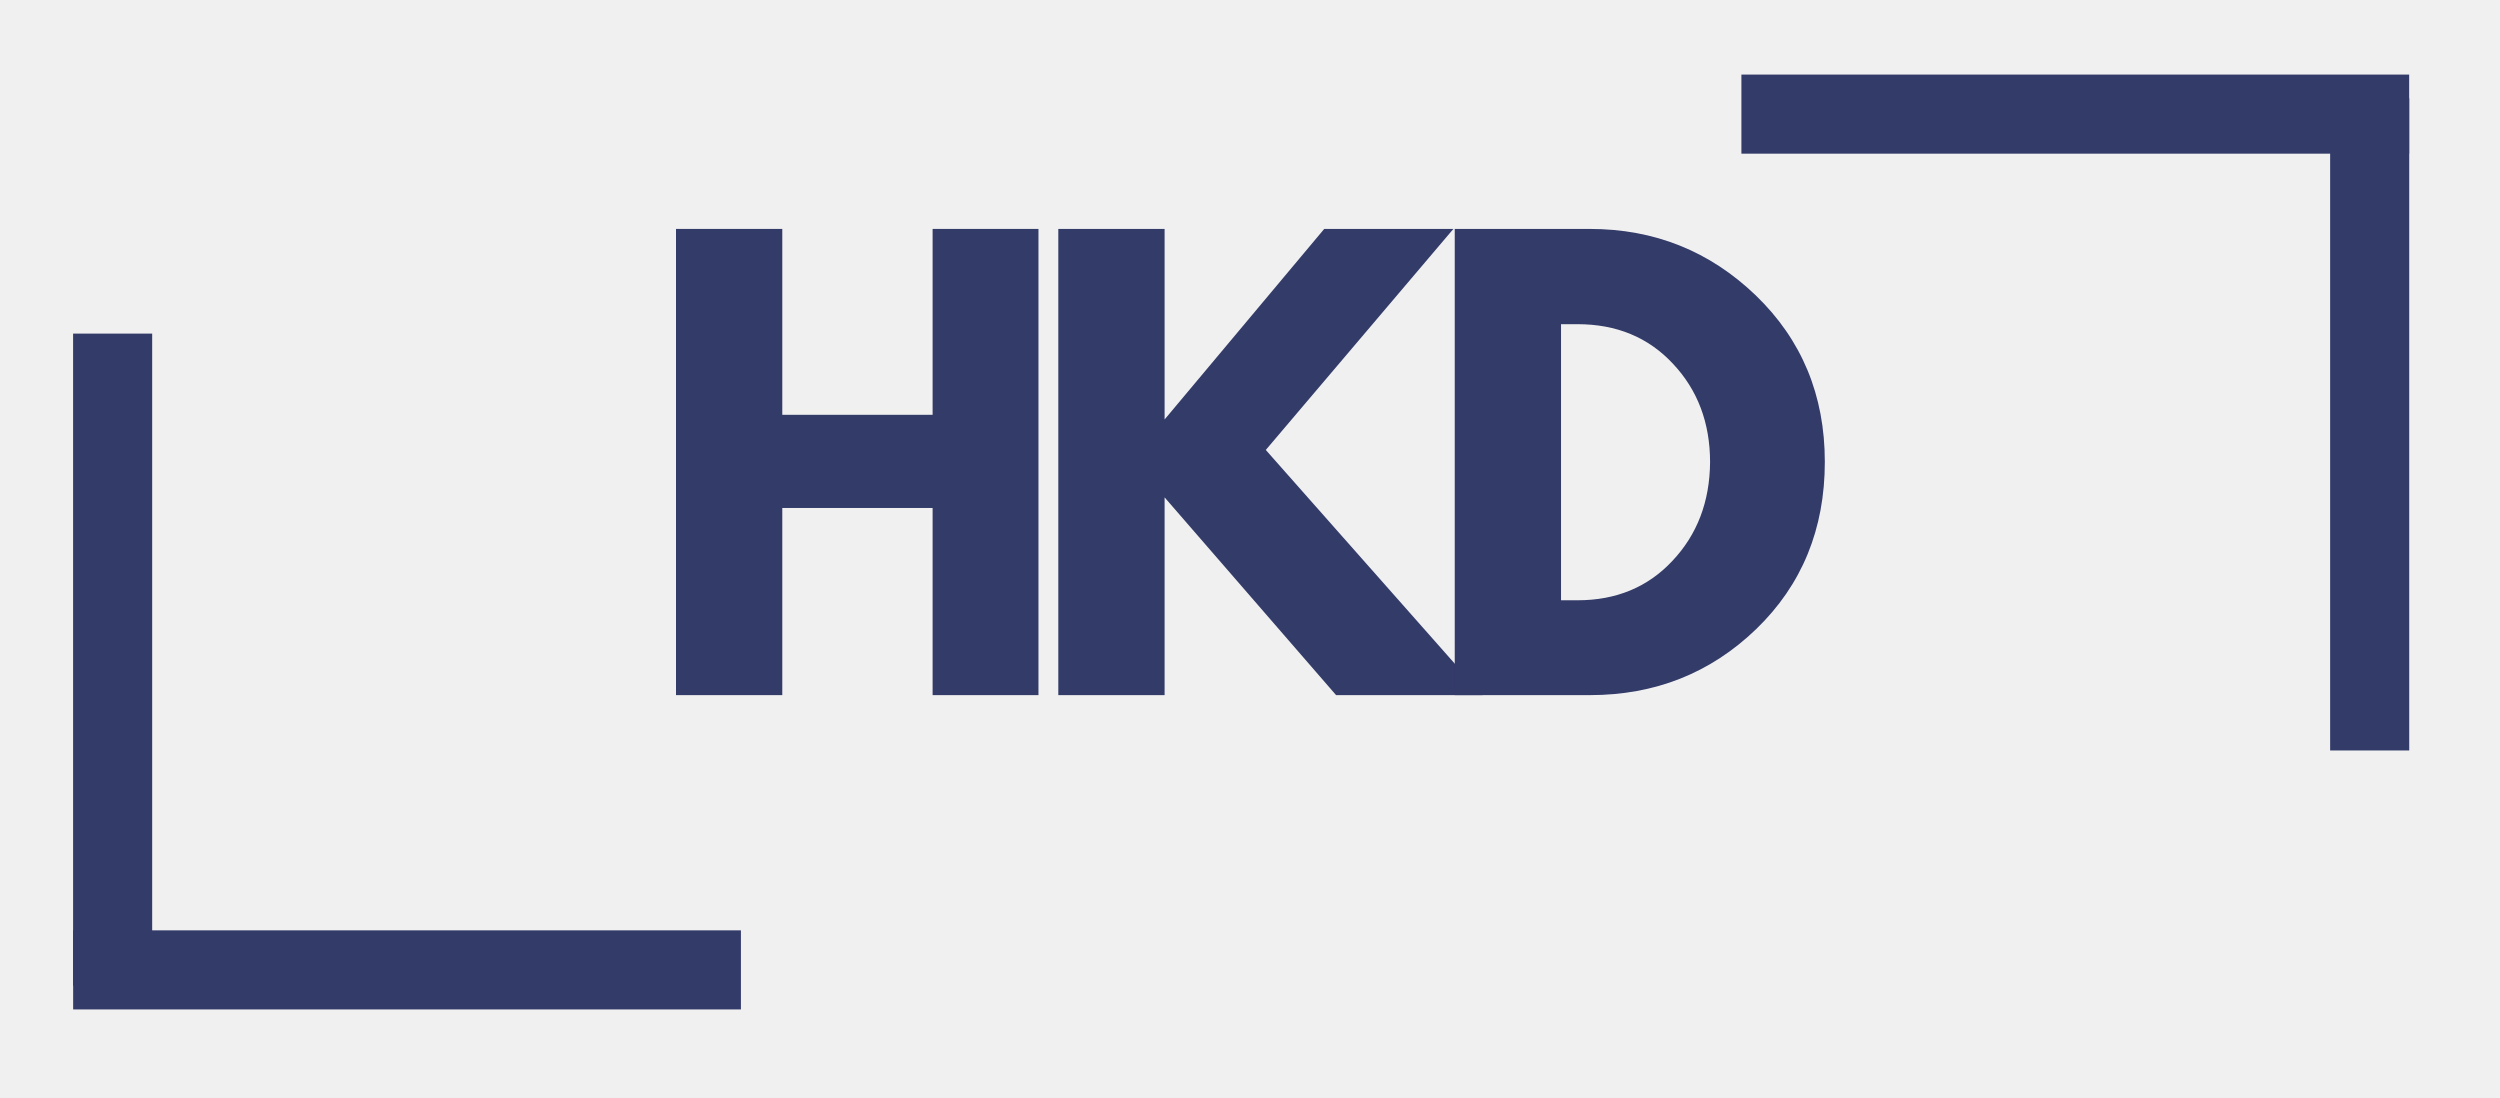
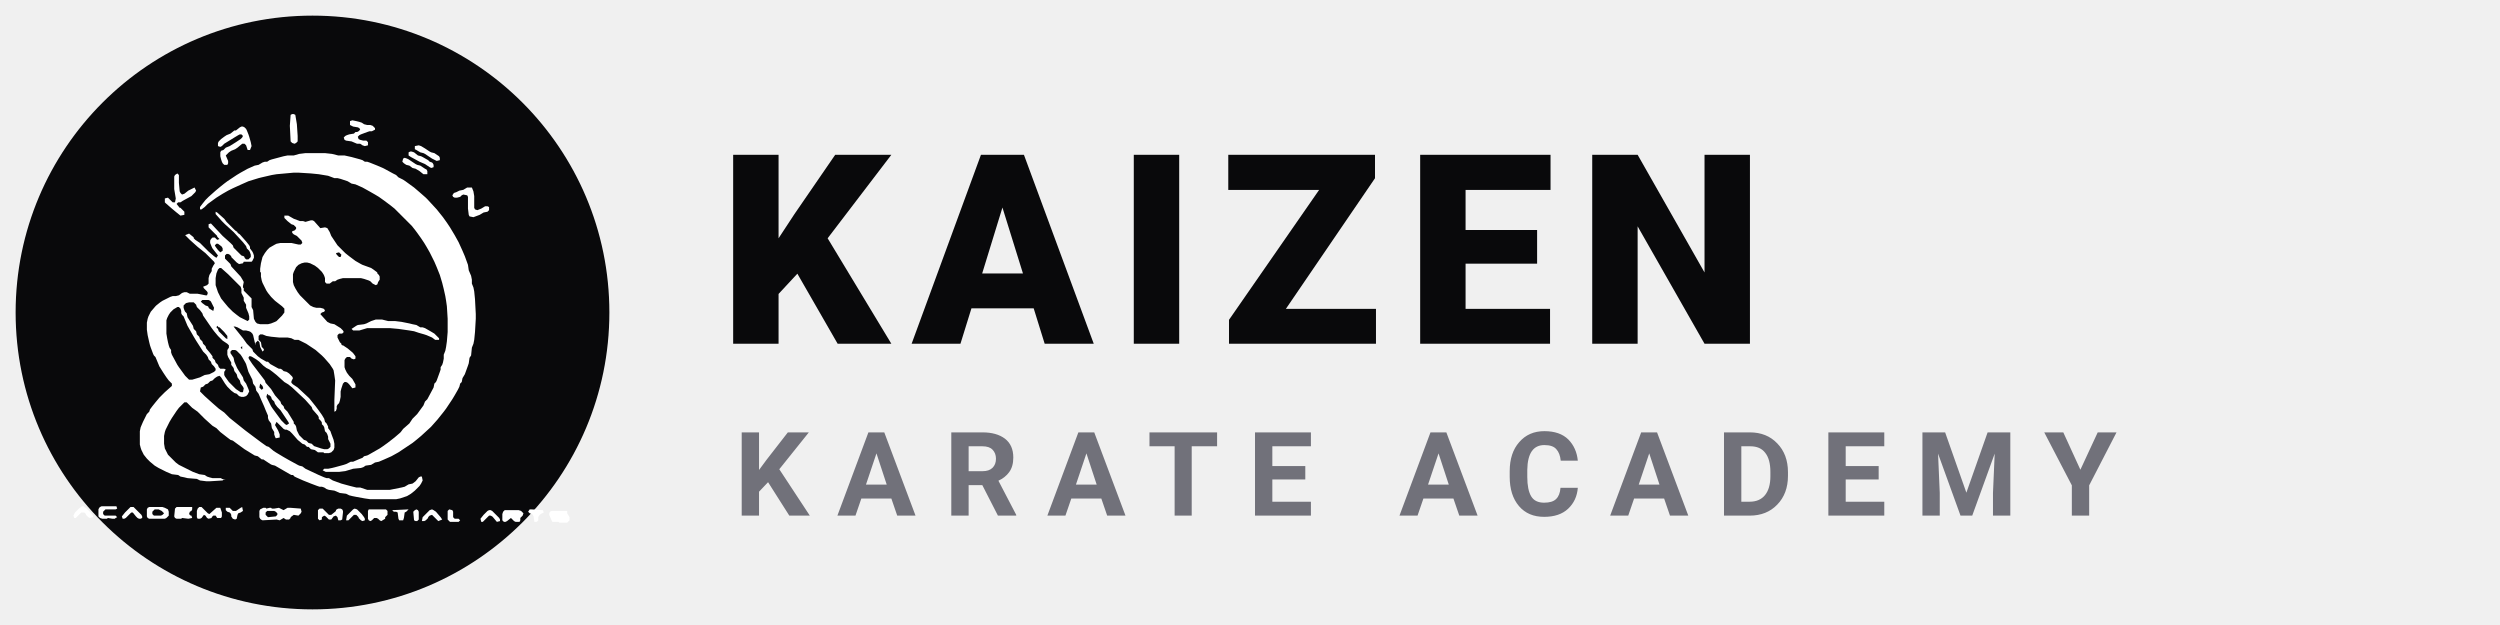
- <svg xmlns="http://www.w3.org/2000/svg" width="123" zoomAndPan="magnify" viewBox="0 0 92.25 40.5" height="54" preserveAspectRatio="xMidYMid meet" version="1.0">
-   <defs>
-     <g />
-   </defs>
-   <g fill="#333b69" fill-opacity="1">
-     <g transform="translate(23.69435, 25.65032)">
-       <g>
-         <path d="M 5.172 -6.906 L 5.172 0 L 1.25 0 L 1.25 -17.203 L 5.172 -17.203 L 5.172 -10.344 L 10.719 -10.344 L 10.719 -17.203 L 14.625 -17.203 L 14.625 0 L 10.719 0 L 10.719 -6.906 Z M 5.172 -6.906 " />
-       </g>
-     </g>
-   </g>
-   <g fill="#333b69" fill-opacity="1">
-     <g transform="translate(37.80159, 25.65032)">
-       <g>
-         <path d="M 16.906 0 L 11.5 0 L 5.172 -7.297 L 5.172 0 L 1.25 0 L 1.25 -17.203 L 5.172 -17.203 L 5.172 -10.172 L 11.062 -17.203 L 15.828 -17.203 L 8.906 -9.047 Z M 16.906 0 " />
-       </g>
-     </g>
-   </g>
-   <g fill="#333b69" fill-opacity="1">
-     <g transform="translate(52.4298, 25.65032)">
-       <g>
-         <path d="M 1.25 -17.203 L 6.234 -17.203 C 8.617 -17.203 10.66 -16.383 12.359 -14.75 C 14.055 -13.113 14.906 -11.066 14.906 -8.609 C 14.906 -6.129 14.062 -4.07 12.375 -2.438 C 10.688 -0.812 8.641 0 6.234 0 L 1.25 0 Z M 5.172 -3.5 L 5.781 -3.5 C 7.207 -3.5 8.375 -3.984 9.281 -4.953 C 10.195 -5.922 10.66 -7.133 10.672 -8.594 C 10.672 -10.051 10.211 -11.266 9.297 -12.234 C 8.391 -13.203 7.219 -13.688 5.781 -13.688 L 5.172 -13.688 Z M 5.172 -3.5 " />
-       </g>
-     </g>
-   </g>
-   <path stroke-linecap="butt" transform="matrix(0.291838, 0, 0, 0.291838, 2.698012, 34.32939)" fill="none" stroke-linejoin="miter" d="M 0.004 5.002 L 84.437 5.002 " stroke="#333b69" stroke-width="10" stroke-opacity="1" stroke-miterlimit="4" />
-   <path stroke-linecap="butt" transform="matrix(0, 0.291838, -0.291838, 0, 5.614894, 12.30781)" fill="none" stroke-linejoin="miter" d="M 0.003 4.998 L 82.468 4.998 " stroke="#333b69" stroke-width="10" stroke-opacity="1" stroke-miterlimit="4" />
-   <path stroke-linecap="butt" transform="matrix(-0.291838, 0, 0, -0.291838, 88.89878, 5.669617)" fill="none" stroke-linejoin="miter" d="M 0.001 4.998 L 84.434 4.998 " stroke="#333b69" stroke-width="10" stroke-opacity="1" stroke-miterlimit="4" />
-   <path stroke-linecap="butt" transform="matrix(0, -0.291838, 0.291838, 0, 85.98189, 27.69119)" fill="none" stroke-linejoin="miter" d="M -0.001 5.001 L 82.464 5.001 " stroke="#333b69" stroke-width="10" stroke-opacity="1" stroke-miterlimit="4" />
+ <svg xmlns="http://www.w3.org/2000/svg" viewBox="0 0 160 40" width="160" height="40">
+   <circle cx="20" cy="20" r="19" fill="#09090b" />
+   <path fill="#ffffff" fill-rule="evenodd" d="M 35.3 32.7 L 35.2 32.75 L 35.15 32.85 L 35.15 32.95 L 35.3 33.3 L 35.35 33.4 L 35.75 33.4 L 35.8 33.45 L 36.3 33.45 L 36.45 33.3 L 36.45 33.1 L 36.3 32.85 L 36.3 32.7 Z M 32.3 32.65 L 32.2 32.75 L 32.15 32.9 L 32.15 33.2 L 32.15 33.3 L 32.25 33.4 L 32.35 33.4 L 32.45 33.35 L 32.7 33.15 L 32.9 33.35 L 33.0 33.4 L 33.25 33.4 L 33.3 33.3 L 33.3 33.15 L 33.45 33.0 L 33.5 32.85 L 33.35 32.7 L 33.2 32.65 L 32.65 32.65 Z M 31.3 32.65 L 31.2 32.7 L 30.95 32.95 L 30.75 33.2 L 30.8 33.4 L 30.9 33.4 L 31.3 33.0 L 31.4 33.0 L 31.5 33.05 L 31.55 33.1 L 31.8 33.4 L 32.0 33.35 L 32.0 33.25 L 31.95 33.15 L 31.5 32.7 L 31.4 32.65 Z M 33.9 32.6 L 33.8 32.75 L 33.9 32.85 L 34.05 32.9 L 34.1 32.95 L 34.15 33.05 L 34.2 33.4 L 34.35 33.4 L 34.45 33.3 L 34.45 33.1 L 34.5 33.0 L 34.6 32.9 L 34.8 32.8 L 34.75 32.65 L 34.0 32.6 Z M 28.75 32.6 L 28.65 32.7 L 28.65 33.25 L 28.8 33.4 L 29.35 33.4 L 29.45 33.3 L 29.35 33.2 L 29.1 33.2 L 29.0 33.1 L 29.0 32.75 L 28.95 32.65 Z M 27.5 32.65 L 27.05 33.1 L 27.0 33.35 L 27.15 33.35 L 27.25 33.3 L 27.4 33.15 L 27.4 33.1 L 27.5 33.0 L 27.65 32.95 L 28.05 33.35 L 28.3 33.25 L 28.2 33.1 L 27.9 32.75 L 27.75 32.65 L 27.65 32.6 Z M 26.65 32.6 L 26.55 32.65 L 26.45 32.75 L 26.5 33.3 L 26.6 33.35 L 26.7 33.35 L 26.8 33.25 L 26.8 32.75 L 26.75 32.65 Z M 25.1 32.65 L 25.2 32.75 L 25.35 32.75 L 25.45 32.8 L 25.5 33.2 L 25.55 33.3 L 25.8 33.3 L 25.85 33.15 L 25.9 32.8 L 26.0 32.75 L 26.15 32.6 Z M 23.6 32.6 L 23.55 32.7 L 23.55 33.2 L 23.6 33.3 L 23.7 33.35 L 23.8 33.3 L 23.95 33.15 L 24.1 33.15 L 24.2 33.2 L 24.3 33.3 L 24.4 33.35 L 24.65 33.2 L 24.65 33.1 L 24.8 32.95 L 24.8 32.7 L 24.7 32.6 Z M 22.7 32.55 L 22.6 32.6 L 22.2 33.0 L 22.15 33.3 L 22.3 33.3 L 22.65 32.95 L 22.8 32.95 L 22.95 33.1 L 22.95 33.15 L 23.1 33.3 L 23.2 33.35 L 23.35 33.3 L 23.35 33.2 L 23.3 33.1 L 23.15 32.9 L 23.05 32.8 L 22.85 32.6 Z M 20.45 32.55 L 20.35 32.65 L 20.35 33.2 L 20.45 33.3 L 20.6 33.25 L 20.6 33.1 L 20.75 33.0 L 20.85 33.05 L 21.05 33.25 L 21.2 33.25 L 21.35 33.05 L 21.5 33.0 L 21.6 33.1 L 21.65 33.3 L 21.8 33.3 L 21.9 33.25 L 21.95 32.8 L 21.95 32.7 L 21.9 32.6 L 21.8 32.55 L 21.65 32.55 L 21.55 32.6 L 21.5 32.65 L 21.5 32.7 L 21.45 32.75 L 21.2 32.95 L 21.05 32.95 L 20.65 32.55 Z M 16.85 32.5 L 16.65 32.6 L 16.6 32.7 L 16.6 33.1 L 16.65 33.2 L 16.7 33.25 L 16.8 33.3 L 17.7 33.25 L 17.9 33.3 L 18.15 33.15 L 18.3 33.25 L 18.5 33.25 L 18.6 33.15 L 18.6 33.1 L 18.8 32.95 L 19.1 33.0 L 19.25 32.85 L 19.3 32.75 L 19.25 32.55 L 18.6 32.5 L 18.4 32.5 L 18.15 32.65 L 18.05 32.6 L 17.85 32.5 L 17.55 32.55 L 17.4 32.55 L 17.35 32.5 L 17.25 32.5 L 17.05 32.55 L 17.0 32.5 Z M 17.1 32.7 L 17.2 32.7 L 17.55 32.7 L 17.65 32.75 L 17.75 32.85 L 17.75 32.95 L 17.65 33.05 L 17.15 33.1 L 17.0 32.95 L 17.0 32.8 Z M 15.5 32.45 L 15.4 32.5 L 15.1 32.7 L 14.9 32.7 L 14.7 32.5 L 14.45 32.5 L 14.45 32.65 L 14.55 32.75 L 14.7 32.8 L 14.75 32.85 L 14.8 32.95 L 14.8 33.05 L 14.9 33.2 L 15.05 33.25 L 15.15 33.2 L 15.2 32.95 L 15.25 32.85 L 15.4 32.8 L 15.55 32.7 Z M 12.75 32.45 L 12.65 32.55 L 12.6 32.7 L 12.6 33.1 L 12.65 33.2 L 12.8 33.2 L 12.9 33.15 L 13.05 32.95 L 13.15 33.0 L 13.25 33.15 L 13.35 33.2 L 13.55 33.15 L 13.55 33.1 L 13.65 33.0 L 13.8 33.0 L 13.9 33.15 L 14.15 33.15 L 14.2 33.05 L 14.2 32.8 L 14.1 32.5 L 13.85 32.5 L 13.4 32.9 L 13.3 32.85 L 12.9 32.45 Z M 11.3 32.45 L 11.2 32.55 L 11.15 33.05 L 11.2 33.15 L 11.3 33.2 L 11.6 33.2 L 11.65 33.15 L 12.05 33.2 L 12.3 33.15 L 12.25 33.0 L 12.2 33.0 L 12.1 32.9 L 12.15 32.75 L 12.25 32.7 L 12.3 32.6 L 12.3 32.45 Z M 9.55 32.45 L 9.45 32.5 L 9.4 32.6 L 9.4 33.05 L 9.45 33.15 L 9.55 33.2 L 10.55 33.2 L 10.65 33.15 L 10.8 33.0 L 10.8 32.9 L 10.8 32.75 L 10.75 32.6 L 10.65 32.55 L 10.55 32.5 L 10.4 32.45 Z M 9.9 32.6 L 10.15 32.6 L 10.25 32.65 L 10.35 32.7 L 10.5 32.85 L 10.4 32.95 L 10.3 33.0 L 9.85 33.0 L 9.75 32.9 L 9.75 32.75 Z M 8.35 32.45 L 8.0 32.8 L 7.8 33.05 L 7.85 33.2 L 7.95 33.2 L 8.05 33.15 L 8.4 32.8 L 8.5 32.8 L 8.7 33.05 L 8.8 33.15 L 8.9 33.2 L 9.0 33.2 L 9.1 33.15 L 9.1 33.05 L 9.05 32.95 L 8.55 32.45 Z M 6.5 32.4 L 6.4 32.45 L 6.35 32.5 L 6.3 32.6 L 6.3 33.05 L 6.4 33.15 L 6.55 33.2 L 6.85 33.2 L 6.9 33.15 L 7.2 33.2 L 7.35 33.2 L 7.4 33.15 L 7.5 33.1 L 7.4 33.0 L 6.7 33.0 L 6.6 32.9 L 6.6 32.75 L 6.75 32.6 L 7.4 32.6 L 7.5 32.55 L 7.45 32.4 Z M 5.25 32.4 L 5.05 32.55 L 4.8 32.8 L 4.7 33.0 L 4.75 33.15 L 4.85 33.15 L 5.2 32.8 L 5.4 32.8 L 5.5 32.9 L 5.5 32.95 L 5.65 33.1 L 5.75 33.15 L 5.95 33.1 L 5.95 33.0 L 5.8 32.8 L 5.75 32.75 L 5.55 32.55 L 5.5 32.5 L 5.45 32.5 L 5.35 32.4 Z M 24.05 20.45 L 23.75 20.55 L 23.45 20.7 L 23.3 20.75 L 22.9 20.8 L 22.8 20.85 L 22.5 21.05 L 22.6 21.15 L 23.0 21.15 L 23.5 21.0 L 24.95 21.0 L 25.5 21.05 L 25.85 21.1 L 26.2 21.15 L 26.5 21.2 L 26.8 21.3 L 27.15 21.4 L 27.3 21.45 L 27.65 21.6 L 27.85 21.75 L 28.1 21.75 L 28.1 21.65 L 27.8 21.35 L 27.55 21.2 L 27.2 21.0 L 27.05 20.95 L 26.9 20.95 L 26.65 20.8 L 26.4 20.75 L 26.2 20.7 L 25.95 20.65 L 25.7 20.6 L 25.3 20.55 L 24.85 20.55 L 24.45 20.45 Z M 13.8 13.55 L 13.8 13.7 L 14.2 14.15 L 14.4 14.35 L 14.95 14.85 L 15.55 15.5 L 15.75 15.75 L 15.8 15.9 L 15.95 16.05 L 16.0 16.15 L 16.05 16.3 L 16.05 16.45 L 15.9 16.6 L 15.75 16.6 L 15.65 16.5 L 15.65 16.45 L 15.6 16.4 L 15.45 16.35 L 14.95 15.85 L 14.9 15.7 L 14.75 15.55 L 14.25 15.1 L 13.5 14.3 L 13.35 14.35 L 13.35 14.55 L 13.9 15.1 L 13.9 15.15 L 14.05 15.3 L 13.9 15.35 L 13.75 15.2 L 13.6 15.2 L 13.5 15.3 L 13.45 15.4 L 13.45 15.55 L 13.55 15.8 L 13.6 15.9 L 13.95 16.35 L 13.85 16.5 L 13.7 16.4 L 13.35 16.1 L 12.8 15.55 L 12.5 15.35 L 12.4 15.25 L 12.4 15.2 L 12.35 15.15 L 12.1 14.95 L 11.85 15.05 L 12.15 15.35 L 12.65 15.8 L 13.15 16.2 L 13.7 16.75 L 13.75 16.85 L 13.65 17.0 L 13.55 17.2 L 13.55 17.35 L 13.4 17.6 L 13.35 17.8 L 13.35 18.15 L 13.25 18.25 L 13.0 18.35 L 13.05 18.45 L 13.25 18.65 L 13.3 18.75 L 13.25 18.9 L 13.15 18.9 L 12.65 18.8 L 12.15 18.8 L 11.95 18.7 L 11.8 18.7 L 11.65 18.75 L 11.45 18.9 L 11.25 18.95 L 11.05 18.95 L 10.9 19.0 L 10.7 19.1 L 10.4 19.25 L 10.25 19.35 L 10.0 19.55 L 9.95 19.6 L 9.65 19.95 L 9.5 20.25 L 9.45 20.4 L 9.4 20.65 L 9.4 21.1 L 9.45 21.45 L 9.55 21.9 L 9.6 22.1 L 9.65 22.25 L 9.8 22.65 L 9.85 22.75 L 9.95 22.85 L 10.2 23.45 L 10.45 23.85 L 10.55 24.0 L 10.65 24.15 L 10.8 24.35 L 11.0 24.55 L 11.0 24.7 L 10.55 25.1 L 10.5 25.15 L 10.3 25.35 L 10.2 25.45 L 9.95 25.75 L 9.75 26.0 L 9.6 26.2 L 9.55 26.35 L 9.4 26.5 L 9.3 26.7 L 9.15 27.0 L 9.0 27.35 L 8.95 27.6 L 8.95 28.45 L 9.0 28.65 L 9.05 28.8 L 9.2 29.1 L 9.4 29.35 L 9.55 29.5 L 9.6 29.55 L 9.9 29.8 L 10.15 29.95 L 10.35 30.05 L 10.65 30.2 L 11.0 30.35 L 11.4 30.4 L 11.55 30.5 L 11.8 30.55 L 12.0 30.6 L 12.6 30.65 L 12.8 30.75 L 13.2 30.8 L 13.45 30.8 L 14.25 30.75 L 14.3 30.7 L 14.45 30.7 L 14.2 30.65 L 14.15 30.6 L 13.6 30.6 L 13.4 30.55 L 13.25 30.5 L 13.1 30.4 L 12.75 30.35 L 12.35 30.2 L 12.05 30.05 L 11.45 29.75 L 11.25 29.6 L 10.75 29.1 L 10.55 28.7 L 10.5 28.4 L 10.5 27.9 L 10.55 27.65 L 10.6 27.5 L 10.7 27.3 L 10.85 27.0 L 11.0 26.75 L 11.3 26.3 L 11.45 26.1 L 11.8 25.75 L 11.95 25.75 L 12.3 26.1 L 12.65 26.35 L 13.1 26.8 L 13.6 27.25 L 13.85 27.4 L 14.1 27.65 L 14.55 28.0 L 14.75 28.15 L 14.9 28.2 L 15.65 28.75 L 16.3 29.15 L 16.5 29.2 L 16.75 29.4 L 16.85 29.4 L 17.3 29.7 L 17.4 29.75 L 17.6 29.8 L 18.55 30.35 L 18.65 30.4 L 18.75 30.4 L 18.85 30.5 L 18.95 30.55 L 19.4 30.75 L 19.65 30.85 L 19.9 30.95 L 20.3 31.1 L 20.45 31.15 L 20.6 31.15 L 20.75 31.2 L 20.9 31.3 L 21.05 31.35 L 21.4 31.4 L 21.75 31.55 L 22.15 31.6 L 22.35 31.7 L 22.55 31.75 L 22.8 31.8 L 23.35 31.9 L 23.7 31.95 L 25.35 31.95 L 25.6 31.9 L 25.9 31.8 L 26.05 31.75 L 26.3 31.6 L 26.55 31.4 L 26.85 31.1 L 26.95 30.95 L 27.0 30.85 L 27.05 30.75 L 27.0 30.5 L 26.9 30.5 L 26.8 30.55 L 26.6 30.8 L 26.4 30.95 L 26.15 31.0 L 25.9 31.15 L 25.7 31.2 L 24.95 31.35 L 23.5 31.35 L 23.05 31.2 L 22.8 31.2 L 22.6 31.15 L 22.4 31.1 L 21.85 30.95 L 21.3 30.75 L 21.05 30.6 L 20.9 30.6 L 20.75 30.55 L 20.4 30.4 L 19.55 30.0 L 19.35 29.85 L 19.15 29.8 L 19.05 29.75 L 18.5 29.45 L 18.15 29.25 L 17.9 29.1 L 17.65 28.95 L 17.5 28.85 L 17.2 28.6 L 17.05 28.55 L 16.7 28.3 L 16.3 28.0 L 15.7 27.55 L 14.7 26.75 L 14.35 26.4 L 14.0 26.15 L 13.6 25.8 L 13.1 25.35 L 12.8 25.05 L 12.85 24.8 L 13.0 24.75 L 13.15 24.6 L 13.3 24.55 L 13.45 24.4 L 13.6 24.35 L 13.75 24.2 L 13.9 24.1 L 14.05 24.05 L 14.15 24.15 L 14.4 24.55 L 14.55 24.75 L 14.8 25.0 L 15.0 25.15 L 15.15 25.2 L 15.3 25.35 L 15.45 25.4 L 15.6 25.4 L 15.75 25.35 L 15.85 25.25 L 15.95 25.05 L 15.9 24.9 L 15.75 24.55 L 15.6 24.35 L 15.55 24.15 L 15.2 23.6 L 15.15 23.5 L 15.0 23.15 L 14.95 22.9 L 14.75 22.6 L 14.75 22.5 L 14.85 22.4 L 15.05 22.4 L 15.15 22.45 L 15.4 22.7 L 15.5 22.85 L 15.7 23.2 L 15.75 23.3 L 15.9 23.8 L 16.15 24.3 L 16.2 24.55 L 16.35 24.75 L 16.4 25.0 L 16.55 25.2 L 16.7 25.55 L 16.9 26.0 L 17.0 26.25 L 17.15 26.6 L 17.15 26.75 L 17.2 26.9 L 17.35 27.1 L 17.4 27.4 L 17.55 27.65 L 17.55 27.8 L 17.6 27.95 L 17.65 28.05 L 17.9 28.0 L 17.9 27.8 L 17.8 27.55 L 17.6 27.2 L 17.7 27.0 L 18.15 27.45 L 18.25 27.5 L 18.35 27.5 L 18.45 27.55 L 18.55 27.6 L 18.7 27.75 L 19.05 28.15 L 19.35 28.4 L 19.5 28.45 L 19.65 28.6 L 19.75 28.6 L 19.9 28.75 L 20.15 28.8 L 20.35 28.95 L 20.7 28.95 L 20.75 29.0 L 21.05 29.0 L 21.2 28.95 L 21.35 28.8 L 21.4 28.65 L 21.4 28.4 L 21.35 28.15 L 21.2 27.75 L 21.15 27.6 L 21.0 27.4 L 21.0 27.3 L 20.95 27.2 L 20.9 27.1 L 20.8 27.0 L 20.75 26.8 L 20.6 26.55 L 20.35 26.2 L 20.2 26.0 L 20.0 25.75 L 19.8 25.5 L 19.75 25.45 L 19.05 24.8 L 18.75 24.6 L 18.65 24.5 L 18.65 24.4 L 18.75 24.2 L 18.7 24.1 L 18.5 23.9 L 18.35 23.8 L 18.15 23.75 L 18.05 23.65 L 17.95 23.6 L 17.85 23.6 L 17.75 23.55 L 17.3 23.3 L 17.15 23.15 L 17.05 23.15 L 16.7 22.95 L 16.5 22.8 L 16.2 22.5 L 16.15 22.35 L 15.8 22.0 L 15.55 21.65 L 14.95 20.9 L 15.05 20.9 L 15.2 20.95 L 15.55 21.15 L 15.75 21.15 L 15.95 21.2 L 16.05 21.25 L 16.15 21.35 L 16.2 21.45 L 16.35 22.1 L 16.35 21.95 L 16.5 21.8 L 16.6 21.9 L 16.65 22.2 L 16.8 22.5 L 16.9 22.4 L 16.85 22.3 L 16.75 22.2 L 16.7 21.9 L 16.55 21.75 L 16.55 21.5 L 16.65 21.4 L 16.8 21.4 L 17.05 21.5 L 17.35 21.55 L 17.85 21.6 L 18.4 21.6 L 18.65 21.65 L 18.85 21.75 L 19.1 21.75 L 19.3 21.85 L 19.6 22.0 L 20.2 22.4 L 20.6 22.75 L 20.75 22.9 L 21.1 23.3 L 21.2 23.45 L 21.3 23.6 L 21.35 23.7 L 21.4 24.0 L 21.45 24.35 L 21.4 25.6 L 21.4 26.35 L 21.5 26.3 L 21.55 26.15 L 21.55 26.0 L 21.6 25.9 L 21.7 25.8 L 21.75 25.65 L 21.8 25.4 L 21.8 25.05 L 21.85 24.85 L 21.95 24.55 L 22.05 24.45 L 22.15 24.45 L 22.25 24.5 L 22.35 24.6 L 22.55 24.85 L 22.75 24.8 L 22.75 24.6 L 22.55 24.25 L 22.35 24.05 L 22.2 23.85 L 22.15 23.75 L 22.1 23.65 L 22.05 23.5 L 22.05 23.05 L 22.1 22.95 L 22.2 22.85 L 22.4 22.85 L 22.5 22.95 L 22.65 23.0 L 22.75 22.95 L 22.75 22.8 L 22.6 22.6 L 22.55 22.55 L 22.25 22.3 L 21.95 22.1 L 21.9 22.1 L 21.85 22.05 L 21.85 22.0 L 21.75 21.9 L 21.6 21.6 L 21.6 21.45 L 21.7 21.35 L 21.9 21.35 L 22.0 21.25 L 21.95 21.15 L 21.8 21.0 L 21.4 20.75 L 21.15 20.7 L 21.05 20.65 L 20.95 20.6 L 20.5 20.1 L 20.6 20.0 L 20.75 19.95 L 20.8 19.85 L 20.7 19.75 L 20.5 19.7 L 20.25 19.7 L 20.05 19.65 L 19.95 19.6 L 19.85 19.55 L 19.2 18.9 L 19.05 18.7 L 18.9 18.45 L 18.85 18.35 L 18.8 18.25 L 18.75 18.05 L 18.75 17.55 L 18.8 17.4 L 18.95 17.1 L 19.1 16.95 L 19.2 16.9 L 19.3 16.85 L 19.5 16.8 L 19.65 16.8 L 19.85 16.85 L 20.15 17.0 L 20.35 17.15 L 20.6 17.4 L 20.7 17.55 L 20.75 17.65 L 20.8 17.8 L 20.8 18.05 L 20.9 18.15 L 21.1 18.15 L 21.3 18.0 L 21.45 18.0 L 21.6 17.9 L 21.75 17.85 L 21.95 17.8 L 23.1 17.8 L 23.3 17.85 L 23.45 17.9 L 23.6 17.95 L 23.7 18.0 L 23.85 18.15 L 24.05 18.25 L 24.15 18.2 L 24.2 18.05 L 24.3 17.9 L 24.3 17.7 L 24.25 17.6 L 24.15 17.5 L 24.15 17.45 L 24.1 17.4 L 23.9 17.25 L 23.75 17.15 L 23.2 16.95 L 23.1 16.9 L 22.75 16.7 L 22.55 16.55 L 22.35 16.4 L 22.1 16.2 L 22.0 16.1 L 21.6 15.7 L 21.2 15.1 L 21.1 14.85 L 20.95 14.6 L 20.8 14.55 L 20.5 14.6 L 20.1 14.15 L 20.0 14.1 L 19.9 14.1 L 19.55 14.2 L 19.4 14.15 L 19.2 14.15 L 18.8 14.0 L 18.45 13.8 L 18.2 13.8 L 18.2 13.95 L 18.4 14.15 L 18.65 14.35 L 18.8 14.4 L 18.95 14.55 L 18.95 14.65 L 18.85 14.75 L 18.7 14.8 L 18.7 14.9 L 18.8 15.0 L 19.0 15.1 L 19.3 15.4 L 19.35 15.55 L 19.25 15.65 L 19.1 15.65 L 18.65 15.55 L 17.95 15.55 L 17.7 15.6 L 17.6 15.65 L 17.25 15.85 L 17.1 16.0 L 16.95 16.2 L 16.8 16.45 L 16.75 16.65 L 16.7 16.85 L 16.65 17.2 L 16.65 17.4 L 16.7 17.45 L 16.7 17.7 L 16.75 17.95 L 16.8 18.1 L 16.9 18.3 L 17.05 18.6 L 17.15 18.75 L 17.35 19.0 L 17.6 19.25 L 18.05 19.6 L 18.2 19.75 L 18.2 20.0 L 18.05 20.2 L 17.7 20.55 L 17.6 20.6 L 17.35 20.7 L 17.15 20.75 L 16.65 20.75 L 16.45 20.7 L 16.35 20.6 L 16.3 20.5 L 16.25 20.4 L 16.2 19.85 L 16.1 19.65 L 16.1 19.1 L 15.6 18.6 L 15.6 18.45 L 15.55 18.4 L 15.55 18.3 L 15.6 18.05 L 15.55 17.95 L 15.4 17.7 L 14.8 17.05 L 14.75 16.9 L 14.4 16.55 L 14.4 16.35 L 14.5 16.25 L 14.6 16.25 L 14.7 16.3 L 14.8 16.4 L 14.8 16.45 L 14.9 16.55 L 15.15 16.8 L 15.3 16.9 L 15.55 16.85 L 15.6 16.75 L 16.05 16.75 L 16.1 16.75 L 16.15 16.7 L 16.2 16.6 L 16.25 16.5 L 16.25 16.35 L 16.2 16.2 L 16.15 16.1 L 16.0 15.9 L 16.0 15.8 L 15.95 15.7 L 15.75 15.45 L 15.35 15.0 L 15.2 14.9 L 15.2 14.85 L 15.05 14.75 L 15.0 14.7 L 14.65 14.35 L 14.6 14.3 L 14.5 14.2 L 14.35 14.0 L 13.9 13.6 Z M 17.1 25.2 L 17.2 25.3 L 17.25 25.3 L 17.35 25.4 L 17.4 25.55 L 17.55 25.7 L 17.6 25.85 L 17.75 26.05 L 17.95 26.25 L 18.35 26.85 L 18.45 27.0 L 18.5 27.1 L 18.35 27.2 L 18.25 27.15 L 18.0 26.9 L 17.45 26.15 L 17.35 26.0 L 17.05 25.4 Z M 16.65 24.55 L 16.8 24.7 L 16.85 24.85 L 16.75 24.95 L 16.6 24.8 Z M 15.95 22.8 L 16.05 22.8 L 16.15 22.85 L 16.4 23.0 L 16.6 23.15 L 16.85 23.4 L 17.05 23.55 L 17.25 23.65 L 17.45 23.8 L 17.7 24.0 L 18.2 24.45 L 18.45 24.6 L 18.7 24.8 L 19.5 25.55 L 19.55 25.6 L 19.95 26.05 L 20.0 26.2 L 20.35 26.6 L 20.4 26.7 L 20.4 26.8 L 20.55 26.95 L 20.6 27.05 L 20.6 27.15 L 20.7 27.25 L 20.75 27.35 L 20.8 27.6 L 20.9 27.7 L 20.95 27.8 L 21.0 27.95 L 21.0 28.1 L 21.15 28.4 L 21.15 28.6 L 21.05 28.7 L 20.95 28.75 L 20.75 28.75 L 20.55 28.7 L 20.25 28.6 L 20.1 28.55 L 19.95 28.4 L 19.75 28.35 L 19.6 28.2 L 19.45 28.15 L 19.15 27.85 L 19.0 27.55 L 18.95 27.3 L 18.9 27.2 L 18.8 27.1 L 18.8 27.0 L 18.4 26.35 L 18.2 26.15 L 18.15 26.0 L 18.0 25.85 L 17.95 25.7 L 17.6 25.3 L 17.35 24.9 L 17.0 24.5 L 16.95 24.35 L 16.15 23.3 L 15.95 23.0 L 15.9 22.9 Z M 15.5 22.15 L 15.5 22.35 L 15.4 22.25 Z M 13.9 20.85 L 14.0 20.95 L 14.05 20.95 L 14.3 21.2 L 14.35 21.25 L 14.55 21.5 L 14.55 21.7 L 14.45 21.65 L 14.4 21.6 L 14.05 21.25 L 14.0 21.2 L 13.95 21.05 L 13.85 20.95 Z M 11.35 19.65 L 11.45 19.65 L 11.55 19.75 L 11.6 19.9 L 11.6 20.05 L 11.65 20.15 L 11.75 20.25 L 12.0 20.85 L 12.2 21.2 L 12.4 21.55 L 12.55 21.8 L 13.0 22.5 L 13.2 22.7 L 13.3 22.85 L 13.35 23.0 L 13.5 23.15 L 13.55 23.3 L 13.7 23.45 L 13.8 23.6 L 13.8 23.7 L 13.7 23.8 L 13.4 23.95 L 13.1 24.0 L 12.8 24.15 L 12.3 24.3 L 12.1 24.3 L 11.85 24.05 L 11.45 23.5 L 11.35 23.35 L 11.0 22.7 L 10.95 22.55 L 10.95 22.4 L 10.85 22.25 L 10.8 22.1 L 10.75 21.9 L 10.7 21.65 L 10.65 21.35 L 10.65 20.5 L 10.7 20.35 L 10.75 20.25 L 10.8 20.15 L 10.9 20.0 L 11.1 19.8 Z M 12.1 19.35 L 12.4 19.35 L 12.55 19.5 L 12.6 19.65 L 12.8 19.85 L 12.95 20.05 L 13.0 20.2 L 13.55 21.0 L 13.7 21.2 L 13.95 21.5 L 14.05 21.6 L 14.15 21.7 L 14.25 21.8 L 14.55 22.0 L 14.65 22.1 L 14.65 22.25 L 14.55 22.4 L 14.55 22.7 L 14.6 22.85 L 14.8 23.2 L 14.8 23.35 L 14.95 23.55 L 15.0 23.75 L 15.15 23.95 L 15.2 24.15 L 15.35 24.35 L 15.4 24.55 L 15.55 24.75 L 15.6 24.85 L 15.55 25.1 L 15.4 25.1 L 15.25 25.0 L 15.1 24.9 L 14.65 24.45 L 14.4 24.1 L 14.35 24.0 L 14.35 23.8 L 14.45 23.65 L 14.35 23.6 L 14.1 23.6 L 14.0 23.5 L 13.95 23.35 L 13.8 23.2 L 13.75 23.05 L 13.6 22.9 L 13.6 22.8 L 13.45 22.6 L 13.2 22.3 L 13.15 22.15 L 13.0 22.0 L 12.95 21.85 L 12.8 21.7 L 12.75 21.55 L 12.6 21.4 L 12.55 21.2 L 12.4 21.05 L 12.35 20.85 L 12.0 20.3 L 11.95 20.05 L 11.85 19.95 L 11.8 19.85 L 11.75 19.7 L 11.75 19.55 L 11.9 19.4 Z M 12.95 19.2 L 13.35 19.2 L 13.45 19.25 L 13.5 19.3 L 13.55 19.4 L 13.7 19.7 L 13.65 19.9 L 13.4 19.75 L 13.35 19.7 L 13.35 19.65 L 13.3 19.6 L 13.15 19.55 L 12.95 19.4 L 12.85 19.3 Z M 14.05 17.15 L 14.15 17.15 L 14.6 17.55 L 15.4 18.35 L 15.45 18.5 L 15.45 18.75 L 15.6 19.05 L 15.6 19.25 L 15.75 19.5 L 15.75 19.7 L 15.9 20.05 L 15.95 20.25 L 15.95 20.45 L 15.85 20.55 L 15.75 20.5 L 15.35 20.3 L 15.15 20.15 L 14.9 19.95 L 14.6 19.65 L 14.35 19.35 L 14.15 19.1 L 13.95 18.7 L 13.8 18.25 L 13.8 17.8 L 13.85 17.5 L 13.95 17.25 Z M 21.5 16.2 L 21.7 16.15 L 21.85 16.3 L 21.8 16.45 L 21.7 16.45 L 21.55 16.3 Z M 13.85 15.6 L 13.95 15.6 L 14.15 15.75 L 14.2 15.8 L 14.25 15.9 L 14.25 16.05 L 14.1 16.15 L 13.95 16.0 L 13.8 15.8 L 13.75 15.7 Z M 29.9 12.0 L 29.65 12.15 L 29.4 12.2 L 29.2 12.3 L 29.05 12.35 L 28.95 12.5 L 29.0 12.6 L 29.1 12.65 L 29.25 12.65 L 29.45 12.6 L 29.55 12.5 L 29.65 12.45 L 29.9 12.5 L 29.95 12.6 L 29.95 13.35 L 30.0 13.75 L 30.05 13.85 L 30.3 13.9 L 30.7 13.75 L 30.95 13.6 L 31.2 13.55 L 31.3 13.45 L 31.3 13.25 L 31.2 13.2 L 31.05 13.2 L 30.8 13.35 L 30.55 13.45 L 30.4 13.4 L 30.35 13.3 L 30.35 12.55 L 30.3 12.25 L 30.2 12.0 Z M 11.2 11.2 L 11.15 11.3 L 11.15 12.1 L 11.25 12.7 L 11.2 12.95 L 11.05 12.95 L 10.75 12.65 L 10.55 12.7 L 10.55 12.75 L 10.55 12.9 L 10.55 12.95 L 10.6 13.0 L 11.0 13.35 L 11.3 13.6 L 11.55 13.8 L 11.8 13.75 L 11.8 13.55 L 11.55 13.3 L 11.5 13.3 L 11.3 13.05 L 11.4 12.95 L 11.55 12.95 L 11.7 12.85 L 12.25 12.55 L 12.5 12.3 L 12.55 12.2 L 12.45 12.0 L 12.35 12.05 L 12.05 12.2 L 11.8 12.4 L 11.65 12.45 L 11.55 12.35 L 11.5 12.25 L 11.45 11.7 L 11.45 11.2 L 11.35 11.1 Z M 25.9 10.1 L 25.8 10.15 L 25.75 10.35 L 25.85 10.45 L 26.0 10.55 L 26.2 10.6 L 26.4 10.75 L 26.6 10.8 L 26.85 10.95 L 27.1 11.15 L 27.2 11.15 L 27.35 11.15 L 27.35 10.95 L 27.3 10.85 L 27.2 10.8 L 27.05 10.7 L 26.9 10.6 L 26.7 10.55 L 26.6 10.5 L 26.15 10.2 L 26.05 10.15 Z M 19.55 9.8 L 19.15 9.85 L 18.8 9.95 L 18.4 9.95 L 18.15 10.0 L 17.4 10.2 L 17.25 10.25 L 17.1 10.35 L 16.95 10.35 L 16.8 10.4 L 16.55 10.55 L 16.3 10.6 L 15.85 10.8 L 15.4 11.05 L 15.15 11.2 L 14.55 11.6 L 14.35 11.75 L 14.1 11.95 L 13.8 12.2 L 13.35 12.6 L 13.15 12.8 L 12.95 13.05 L 12.8 13.25 L 12.8 13.4 L 12.9 13.4 L 13.1 13.25 L 13.3 13.05 L 13.85 12.65 L 14.25 12.4 L 14.6 12.2 L 14.9 12.05 L 15.45 11.8 L 15.9 11.6 L 16.55 11.4 L 16.75 11.35 L 17.4 11.2 L 17.7 11.15 L 18.25 11.1 L 18.8 11.05 L 19.1 11.05 L 19.9 11.1 L 20.4 11.15 L 20.7 11.2 L 21.0 11.25 L 21.4 11.4 L 21.6 11.4 L 21.8 11.45 L 22.25 11.6 L 22.5 11.75 L 22.75 11.8 L 23.2 12.0 L 23.65 12.25 L 24.0 12.45 L 24.25 12.6 L 24.6 12.85 L 24.8 13.0 L 25.0 13.15 L 25.25 13.35 L 26.35 14.45 L 26.55 14.7 L 26.7 14.9 L 26.95 15.25 L 27.05 15.4 L 27.15 15.55 L 27.3 15.8 L 27.5 16.15 L 27.8 16.75 L 27.95 17.1 L 28.15 17.6 L 28.3 18.1 L 28.35 18.3 L 28.4 18.5 L 28.5 18.95 L 28.55 19.25 L 28.6 19.6 L 28.65 20.4 L 28.65 21.25 L 28.6 21.85 L 28.55 22.2 L 28.5 22.45 L 28.4 22.7 L 28.4 22.95 L 28.35 23.2 L 28.3 23.35 L 28.2 23.5 L 28.2 23.65 L 28.15 23.8 L 27.95 24.35 L 27.9 24.45 L 27.8 24.55 L 27.75 24.8 L 27.35 25.55 L 27.2 25.7 L 27.1 25.95 L 26.7 26.5 L 26.4 26.8 L 26.2 27.1 L 25.8 27.45 L 25.65 27.65 L 25.6 27.7 L 25.25 28.0 L 24.8 28.35 L 24.45 28.6 L 24.3 28.7 L 23.95 28.9 L 23.6 29.1 L 23.5 29.15 L 23.3 29.2 L 23.2 29.3 L 22.95 29.4 L 22.6 29.55 L 22.45 29.55 L 22.15 29.7 L 22.0 29.75 L 21.45 29.9 L 21.25 29.95 L 21.0 30.0 L 20.75 30.0 L 20.65 30.1 L 20.75 30.15 L 20.85 30.2 L 21.7 30.2 L 22.1 30.15 L 22.6 30.0 L 23.1 29.95 L 23.25 29.9 L 23.4 29.8 L 23.75 29.75 L 24.0 29.6 L 24.25 29.55 L 24.6 29.4 L 25.05 29.2 L 25.5 28.95 L 25.8 28.75 L 26.4 28.35 L 26.65 28.15 L 26.95 27.9 L 27.55 27.35 L 27.6 27.3 L 28.0 26.85 L 28.2 26.6 L 28.4 26.35 L 28.55 26.15 L 28.95 25.55 L 29.1 25.3 L 29.3 24.95 L 29.4 24.75 L 29.45 24.55 L 29.55 24.45 L 29.6 24.2 L 29.75 23.95 L 29.95 23.4 L 30.0 23.25 L 30.05 22.9 L 30.15 22.75 L 30.2 22.25 L 30.3 22.0 L 30.35 21.75 L 30.4 21.25 L 30.45 20.4 L 30.45 20.1 L 30.4 19.15 L 30.35 18.65 L 30.3 18.4 L 30.2 18.15 L 30.2 17.9 L 30.15 17.65 L 30.0 17.3 L 29.95 16.95 L 29.75 16.4 L 29.6 16.05 L 29.35 15.5 L 29.1 15.05 L 28.95 14.8 L 28.8 14.55 L 28.7 14.4 L 28.6 14.25 L 28.35 13.9 L 28.15 13.65 L 27.95 13.4 L 27.35 12.75 L 27.25 12.65 L 26.85 12.3 L 26.5 12.0 L 25.95 11.6 L 25.8 11.5 L 25.5 11.35 L 25.35 11.2 L 25.15 11.1 L 24.6 10.8 L 24.5 10.75 L 24.15 10.6 L 23.9 10.5 L 23.65 10.4 L 23.5 10.35 L 23.35 10.35 L 23.2 10.25 L 23.05 10.2 L 22.5 10.05 L 22.05 9.95 L 21.65 9.95 L 21.25 9.85 L 20.8 9.8 Z M 26.25 9.7 L 26.15 9.75 L 26.15 9.95 L 26.3 10.05 L 26.85 10.35 L 27.2 10.5 L 27.5 10.7 L 27.6 10.75 L 27.75 10.7 L 27.75 10.55 L 27.7 10.45 L 27.65 10.4 L 27.5 10.35 L 27.4 10.25 L 27.05 10.05 L 26.95 10.0 L 26.75 9.95 L 26.5 9.75 L 26.35 9.7 Z M 26.55 9.35 L 26.55 9.55 L 26.65 9.6 L 26.9 9.75 L 27.1 9.8 L 27.2 9.85 L 27.65 10.15 L 27.95 10.3 L 28.15 10.25 L 28.15 10.1 L 28.1 10.0 L 27.95 9.9 L 27.8 9.8 L 27.6 9.75 L 27.5 9.7 L 27.2 9.5 L 26.95 9.35 L 26.8 9.3 Z M 15.45 8.1 L 15.35 8.15 L 15.1 8.35 L 15.0 8.35 L 14.75 8.55 L 14.5 8.65 L 14.35 8.75 L 14.15 8.9 L 14.0 9.05 L 13.95 9.15 L 13.95 9.35 L 14.1 9.4 L 14.2 9.35 L 14.35 9.2 L 15.0 8.8 L 15.25 8.65 L 15.35 8.6 L 15.45 8.6 L 15.55 8.7 L 15.5 8.8 L 15.4 8.9 L 15.25 9.0 L 15.1 9.1 L 14.7 9.35 L 14.45 9.45 L 14.3 9.6 L 14.15 9.65 L 14.1 9.75 L 14.1 10.0 L 14.15 10.2 L 14.2 10.35 L 14.25 10.45 L 14.35 10.55 L 14.55 10.55 L 14.6 10.45 L 14.6 10.3 L 14.45 9.95 L 14.65 9.75 L 14.8 9.65 L 15.05 9.55 L 15.2 9.45 L 15.5 9.2 L 15.65 9.2 L 15.75 9.3 L 15.85 9.6 L 16.0 9.6 L 16.1 9.35 L 16.05 9.1 L 15.95 8.75 L 15.9 8.6 L 15.8 8.35 L 15.75 8.25 L 15.65 8.15 L 15.55 8.1 Z M 22.4 7.75 L 22.4 7.95 L 22.4 8.0 L 22.6 8.1 L 22.9 8.15 L 23.0 8.2 L 23.05 8.3 L 22.95 8.4 L 22.85 8.45 L 22.75 8.45 L 22.65 8.55 L 22.35 8.6 L 22.2 8.65 L 22.1 8.7 L 22.0 8.8 L 22.05 8.95 L 22.15 9.0 L 22.5 9.05 L 22.85 9.2 L 23.05 9.2 L 23.2 9.3 L 23.35 9.35 L 23.55 9.3 L 23.55 9.1 L 23.45 9.0 L 23.25 9.0 L 23.05 8.95 L 22.95 8.9 L 22.9 8.75 L 23.0 8.65 L 23.1 8.6 L 23.5 8.45 L 23.65 8.4 L 23.8 8.4 L 24.0 8.3 L 24.0 8.2 L 23.85 8.05 L 23.7 8.0 L 23.5 8.0 L 23.3 7.95 L 23.15 7.85 L 23.0 7.8 L 22.8 7.75 L 22.55 7.7 Z M 18.7 7.3 L 18.6 7.35 L 18.55 8.05 L 18.6 9.05 L 18.7 9.15 L 18.85 9.2 L 18.95 9.15 L 19.05 9.05 L 19.05 8.7 L 19.0 7.95 L 18.9 7.35 L 18.8 7.3 Z" />
+   <text x="46" y="22" font-family="system-ui, -apple-system, BlinkMacSystemFont, 'Segoe UI', Roboto, sans-serif" font-size="17" font-weight="900" letter-spacing="1.5" fill="#09090b">KAIZEN</text>
+   <text x="47" y="33" font-family="system-ui, -apple-system, BlinkMacSystemFont, 'Segoe UI', Roboto, sans-serif" font-size="7.5" font-weight="700" letter-spacing="1.8" fill="#71717a">KARATE ACADEMY</text>
</svg>
